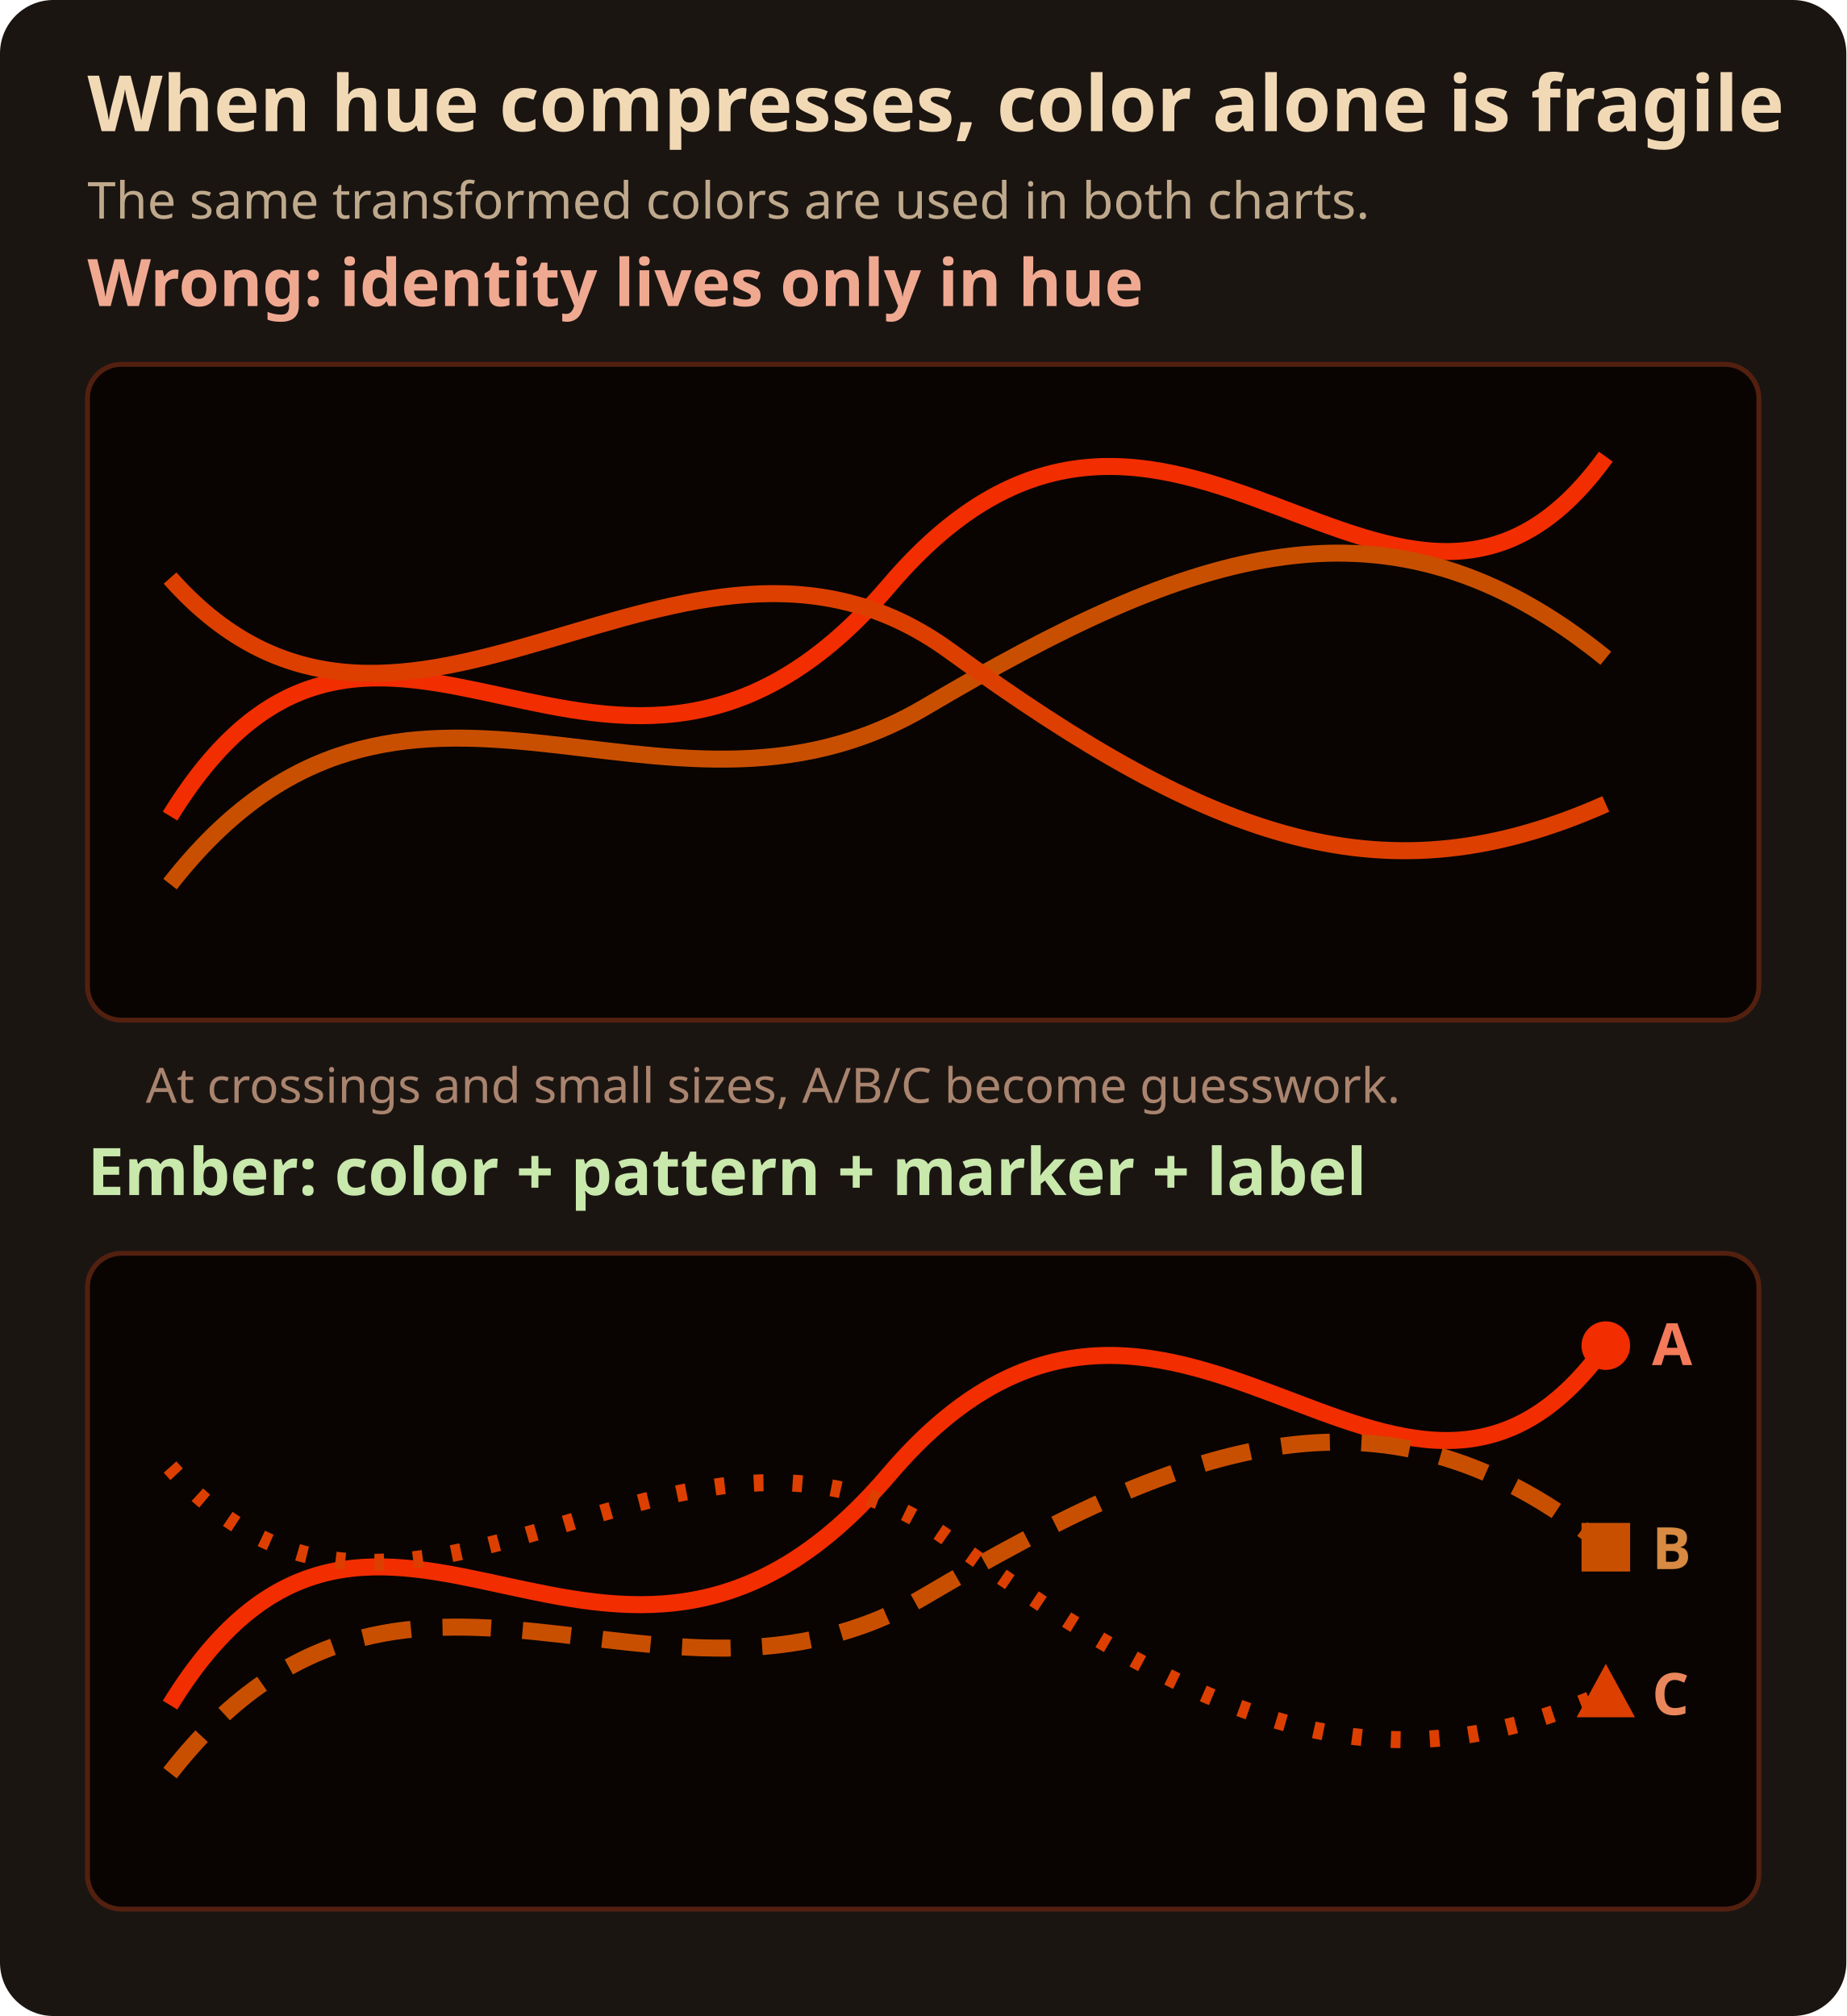
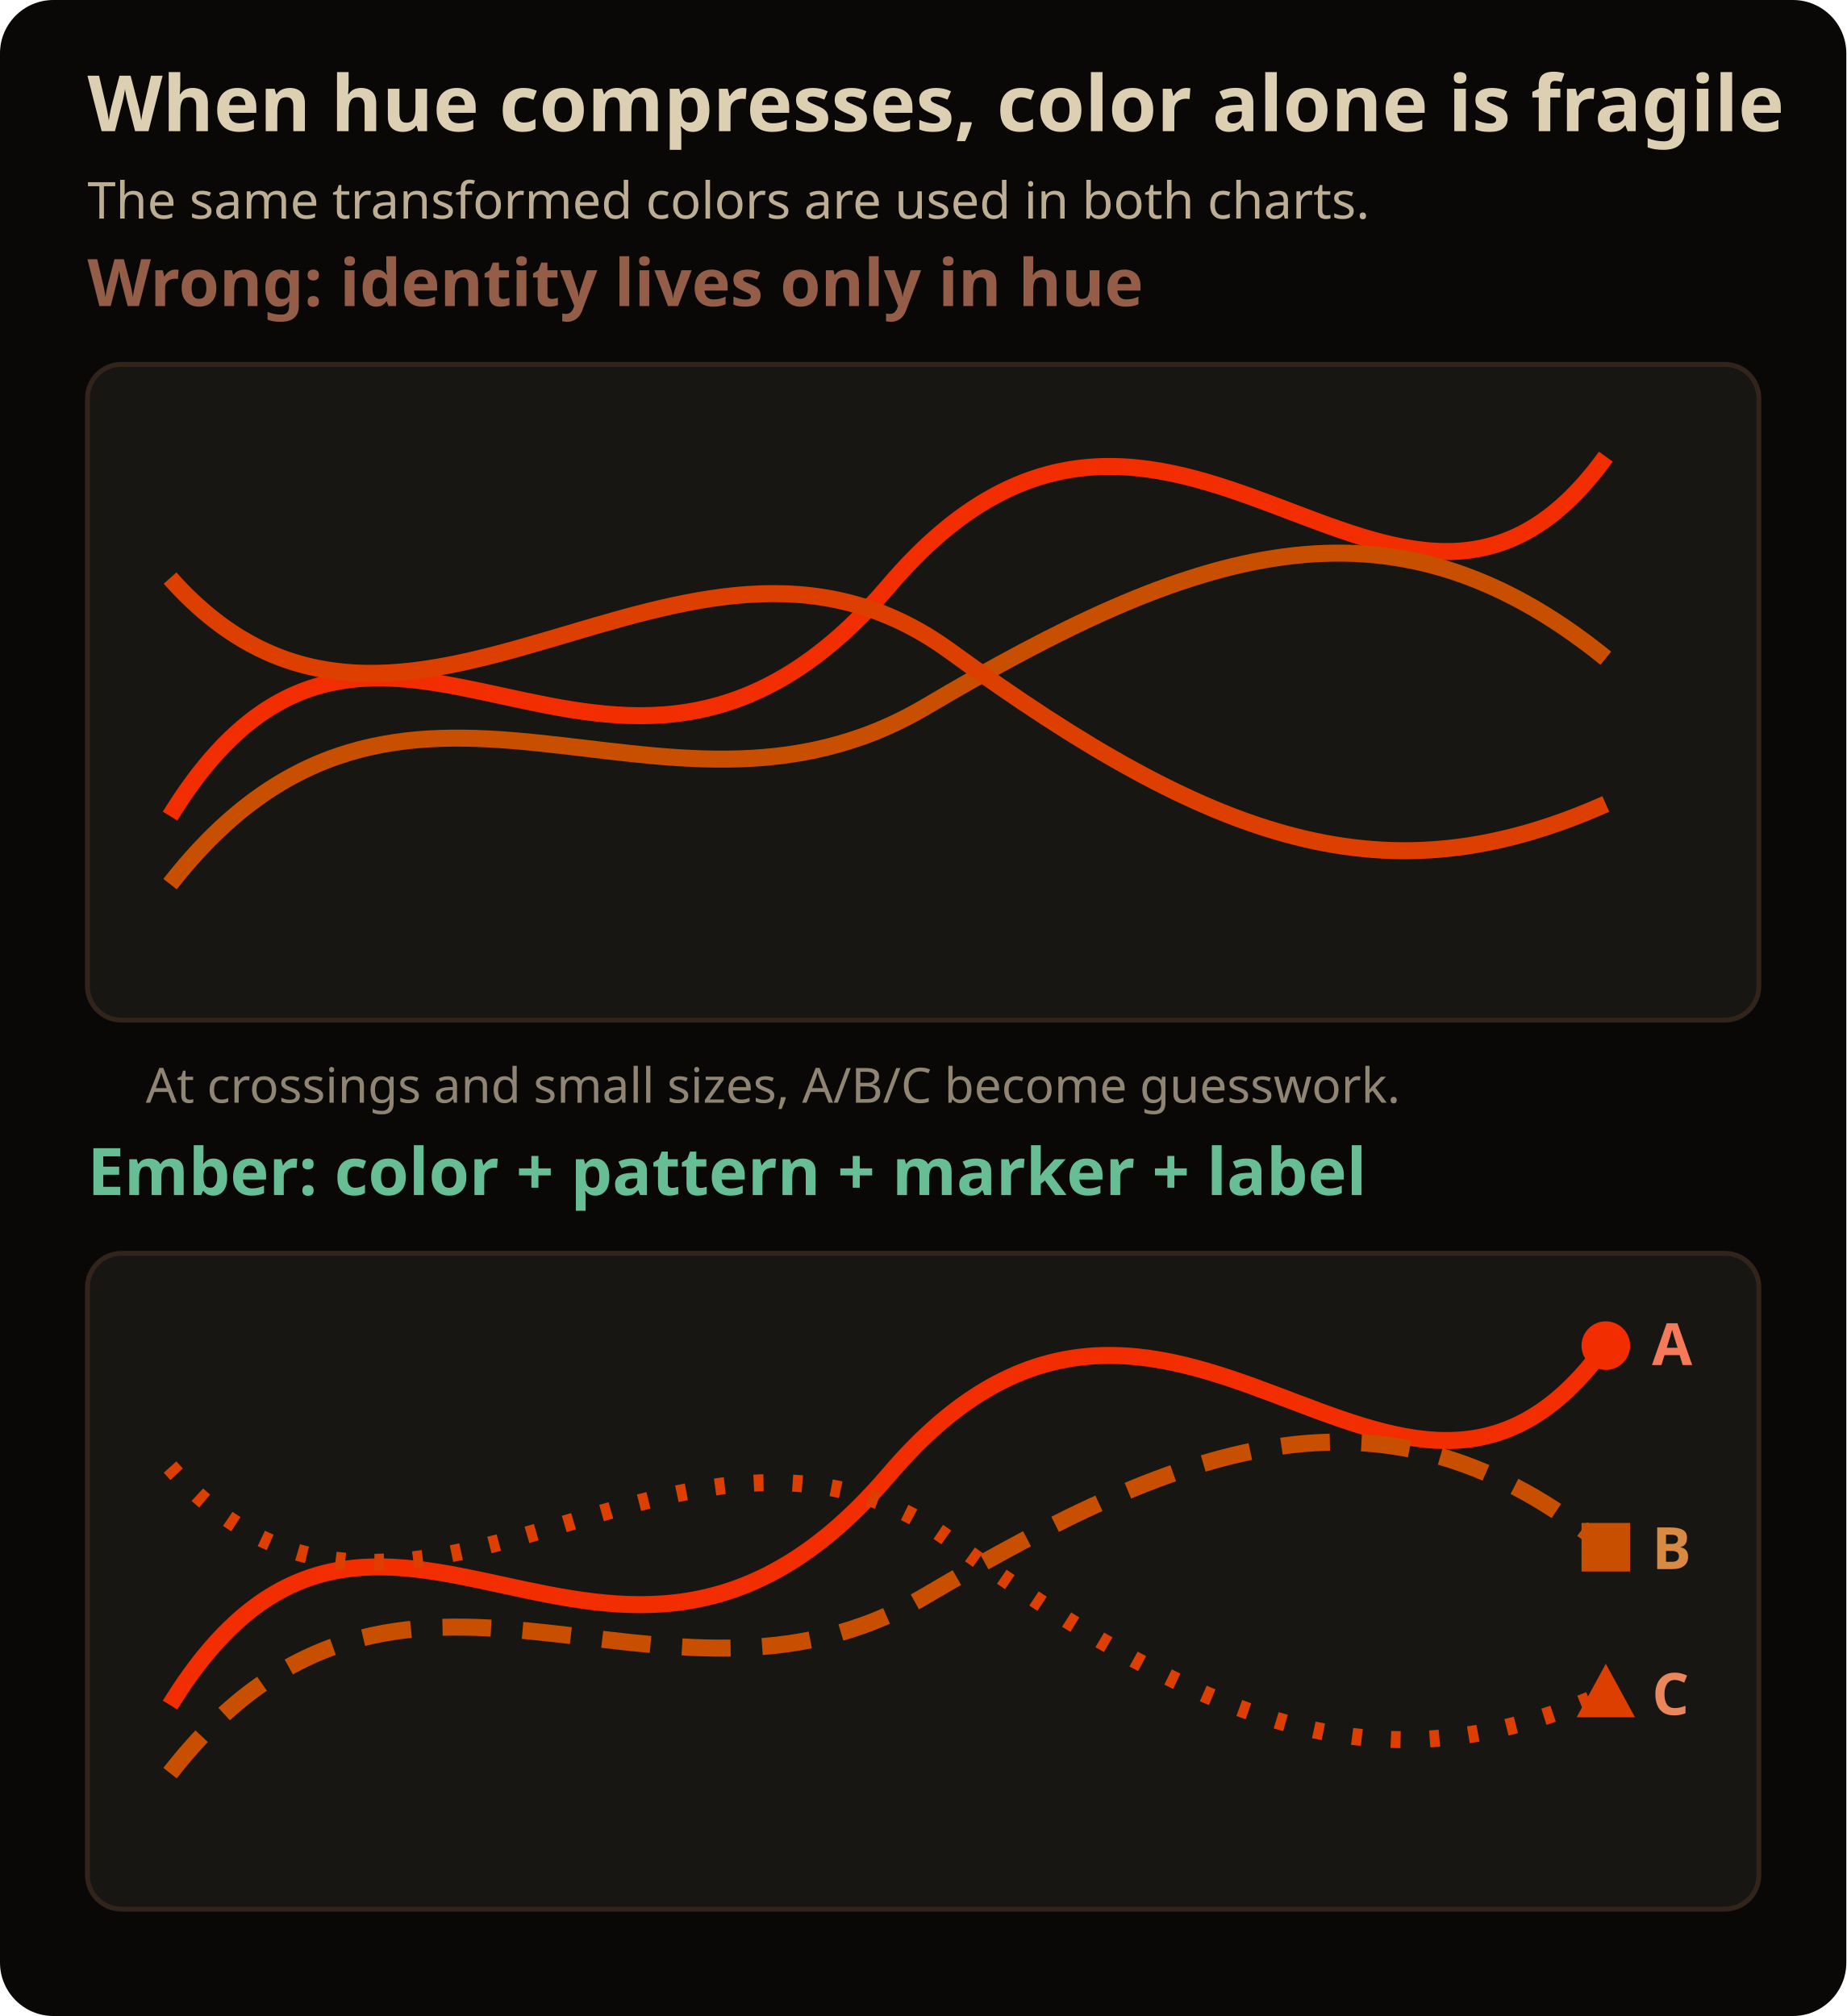
<svg xmlns="http://www.w3.org/2000/svg" width="760" height="830" viewBox="0 0 760 830">
-   <rect width="760" height="830" rx="22" fill="#1B1512" />
+   <rect width="760" height="830" rx="22" fill="#090807" />
  <g font-family="system-ui, sans-serif">
-     <text x="36" y="54" fill="#F2D9B5" font-size="32" font-weight="700">When hue compresses, color alone is fragile</text>
-     <text x="36" y="90" fill="#BFA98C" font-size="21">The same transformed colors are used in both charts.</text>
+     <text x="36" y="54" fill="#DDD0B2" font-size="32" font-weight="700">When hue compresses, color alone is fragile</text>
+     <text x="36" y="90" fill="#BDAE93" font-size="21">The same transformed colors are used in both charts.</text>
    <g transform="translate(36 126)">
-       <text x="0" y="0" fill="#F0A991" font-size="27" font-weight="700">Wrong: identity lives only in hue</text>
-       <rect x="0" y="24" width="688" height="270" rx="14" fill="#090402" stroke="#53200F" stroke-width="2" />
+       <text x="0" y="0" fill="#945D48" font-size="27" font-weight="700">Wrong: identity lives only in hue</text>
+       <rect x="0" y="24" width="688" height="270" rx="14" fill="#181612" stroke="#32241B" stroke-width="2" />
      <path d="M34 210 C120 70 215 250 330 115 S540 180 625 62" fill="none" stroke="#F22D00" stroke-width="7" />
      <path d="M34 238 C130 115 235 230 345 165 S535 72 625 145" fill="none" stroke="#C94F00" stroke-width="7" />
      <path d="M34 112 C130 220 245 62 355 142 S535 245 625 205" fill="none" stroke="#DD3F00" stroke-width="7" />
-       <text x="24" y="328" fill="#A9846E" font-size="20">At crossings and small sizes, A/B/C become guesswork.</text>
+       <text x="24" y="328" fill="#908472" font-size="20">At crossings and small sizes, A/B/C become guesswork.</text>
    </g>
    <g transform="translate(36 492)">
-       <text x="0" y="0" fill="#C8E8AC" font-size="27" font-weight="700">Ember: color + pattern + marker + label</text>
-       <rect x="0" y="24" width="688" height="270" rx="14" fill="#090402" stroke="#53200F" stroke-width="2" />
+       <text x="0" y="0" fill="#67BE95" font-size="27" font-weight="700">Ember: color + pattern + marker + label</text>
+       <rect x="0" y="24" width="688" height="270" rx="14" fill="#181612" stroke="#32241B" stroke-width="2" />
      <path d="M34 210 C120 70 215 250 330 115 S540 180 625 62" fill="none" stroke="#F22D00" stroke-width="7" />
      <circle cx="625" cy="62" r="10" fill="#F22D00" />
      <text x="644" y="70" fill="#F57A59" font-size="24" font-weight="700">A</text>
      <path d="M34 238 C130 115 235 230 345 165 S535 72 625 145" fill="none" stroke="#C94F00" stroke-width="7" stroke-dasharray="20 13" />
      <rect x="615" y="135" width="20" height="20" fill="#C94F00" />
      <text x="644" y="154" fill="#D88942" font-size="24" font-weight="700">B</text>
      <path d="M34 112 C130 220 245 62 355 142 S535 245 625 205" fill="none" stroke="#DD3F00" stroke-width="7" stroke-dasharray="4 12" />
      <path d="M625 193 L613 215 L637 215 Z" fill="#DD3F00" />
      <text x="644" y="214" fill="#EA865B" font-size="24" font-weight="700">C</text>
    </g>
  </g>
</svg>
